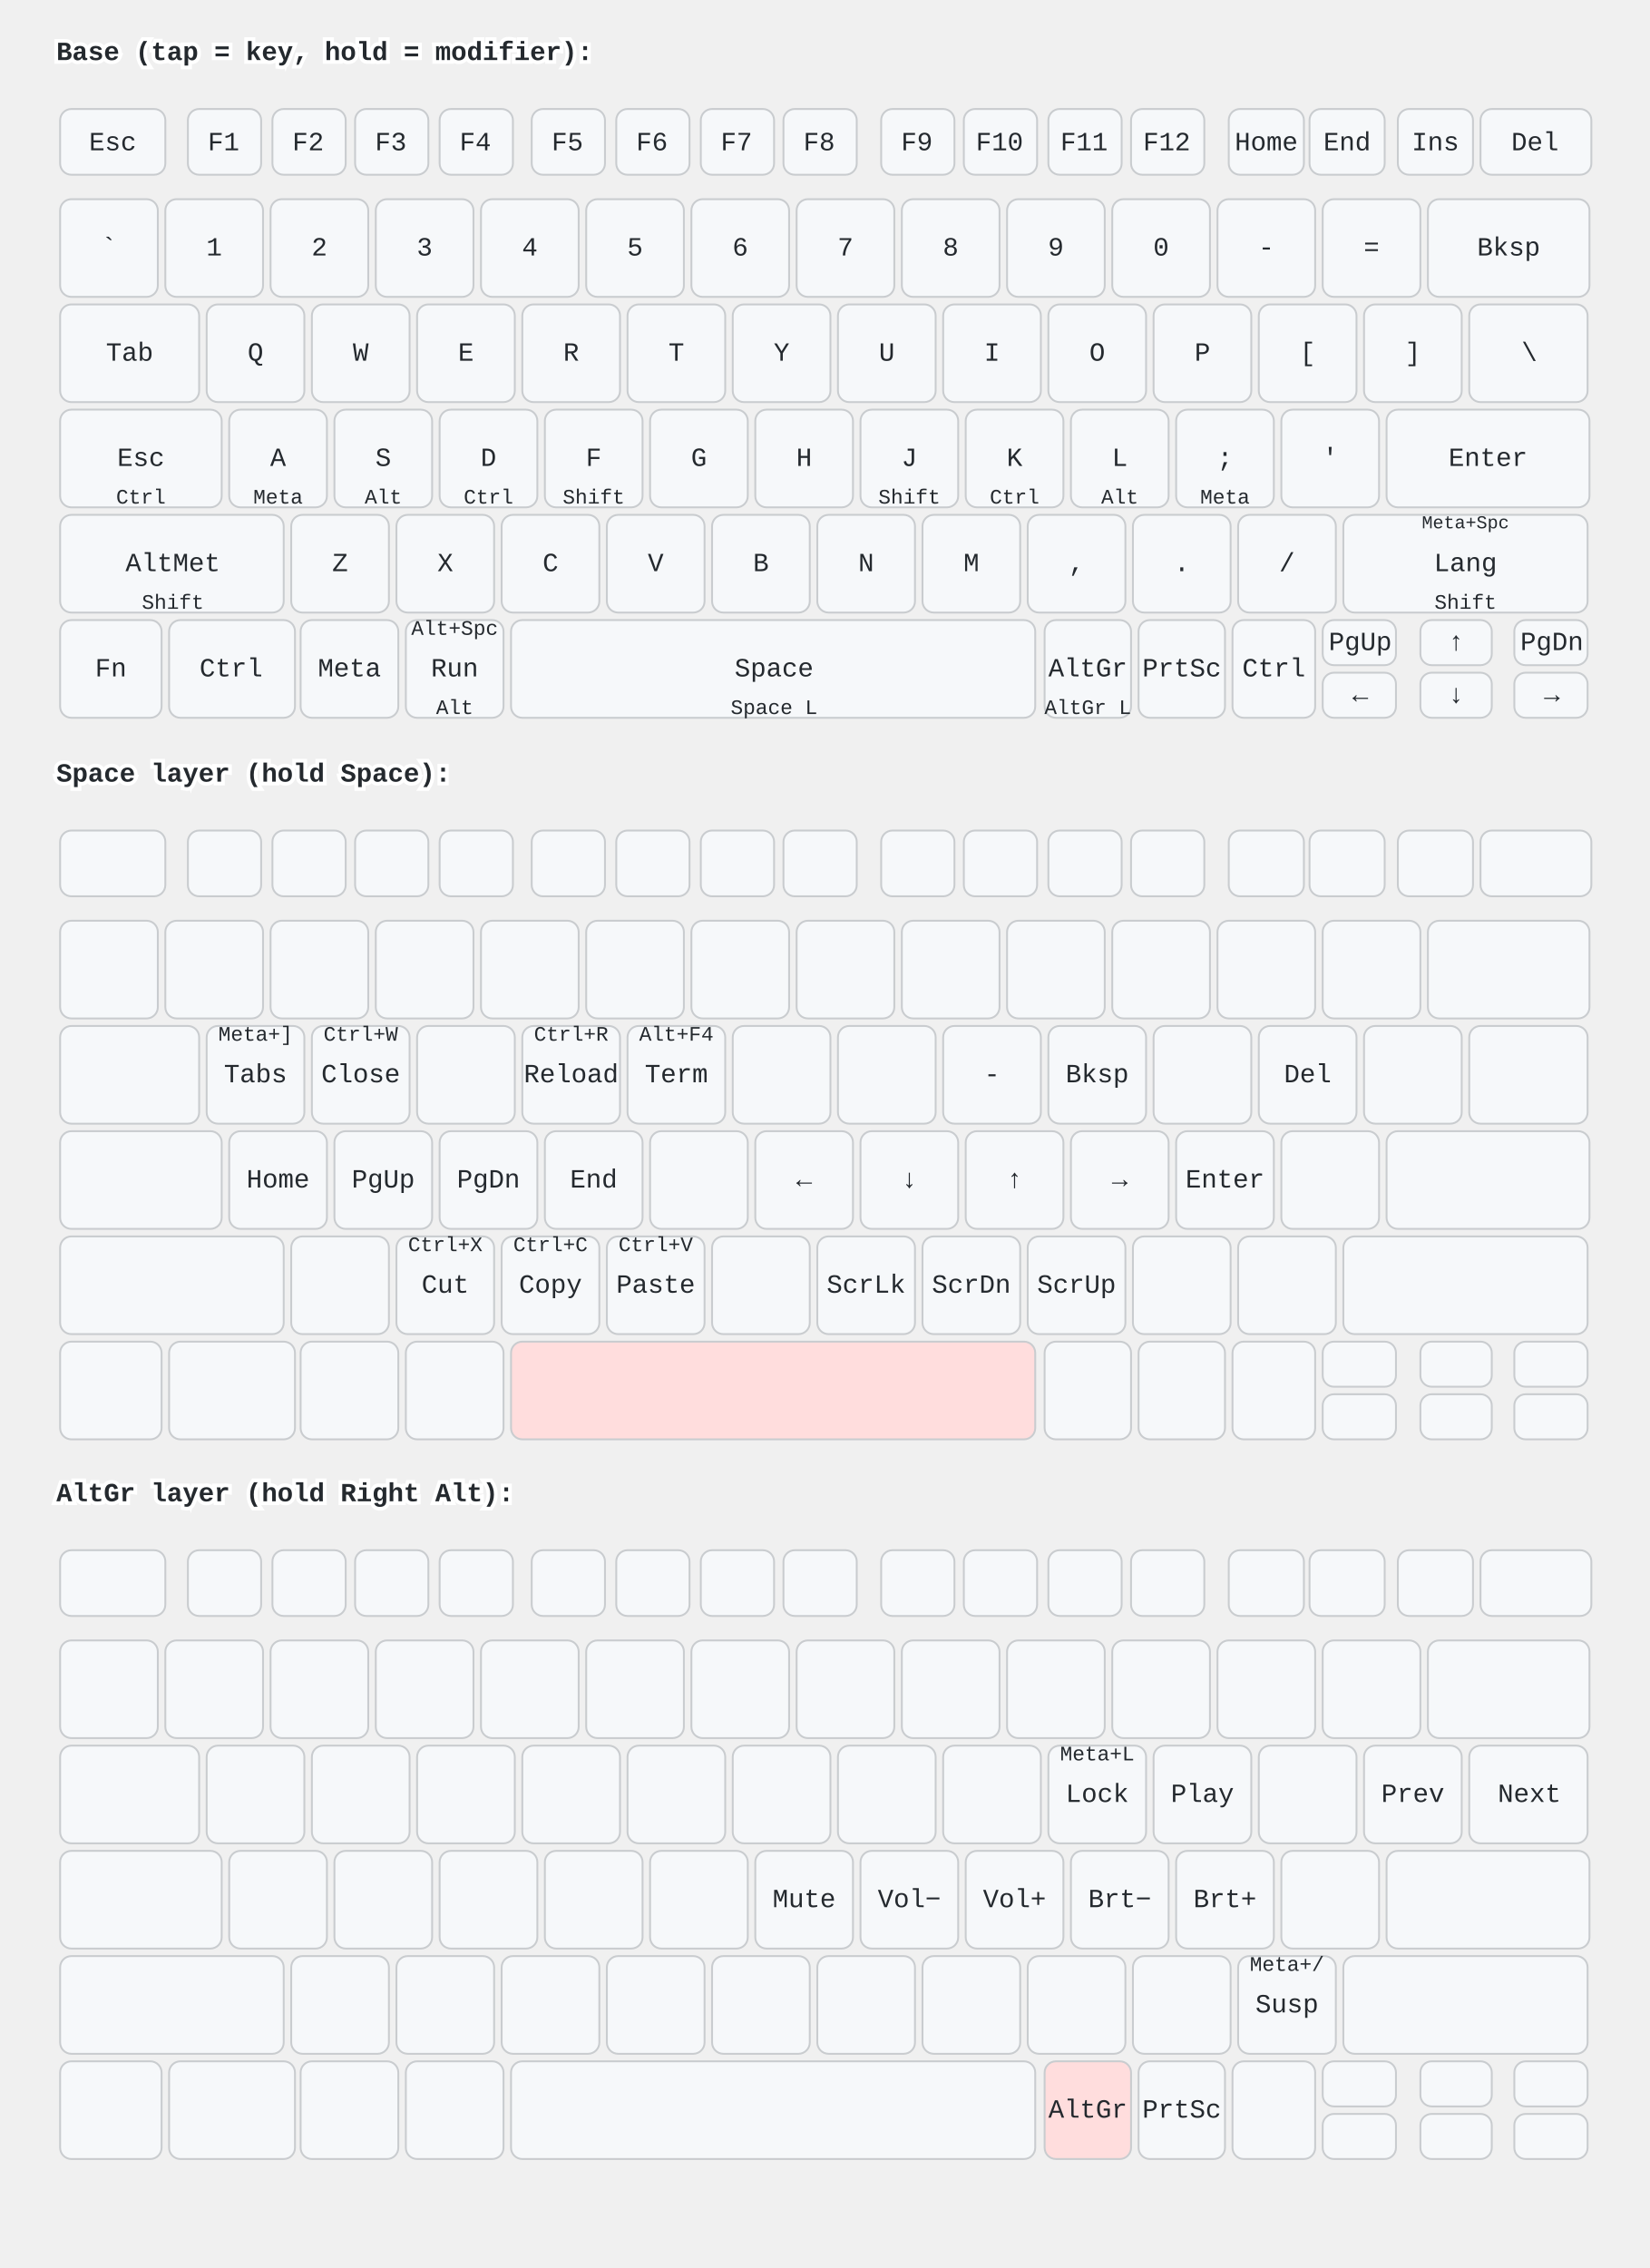
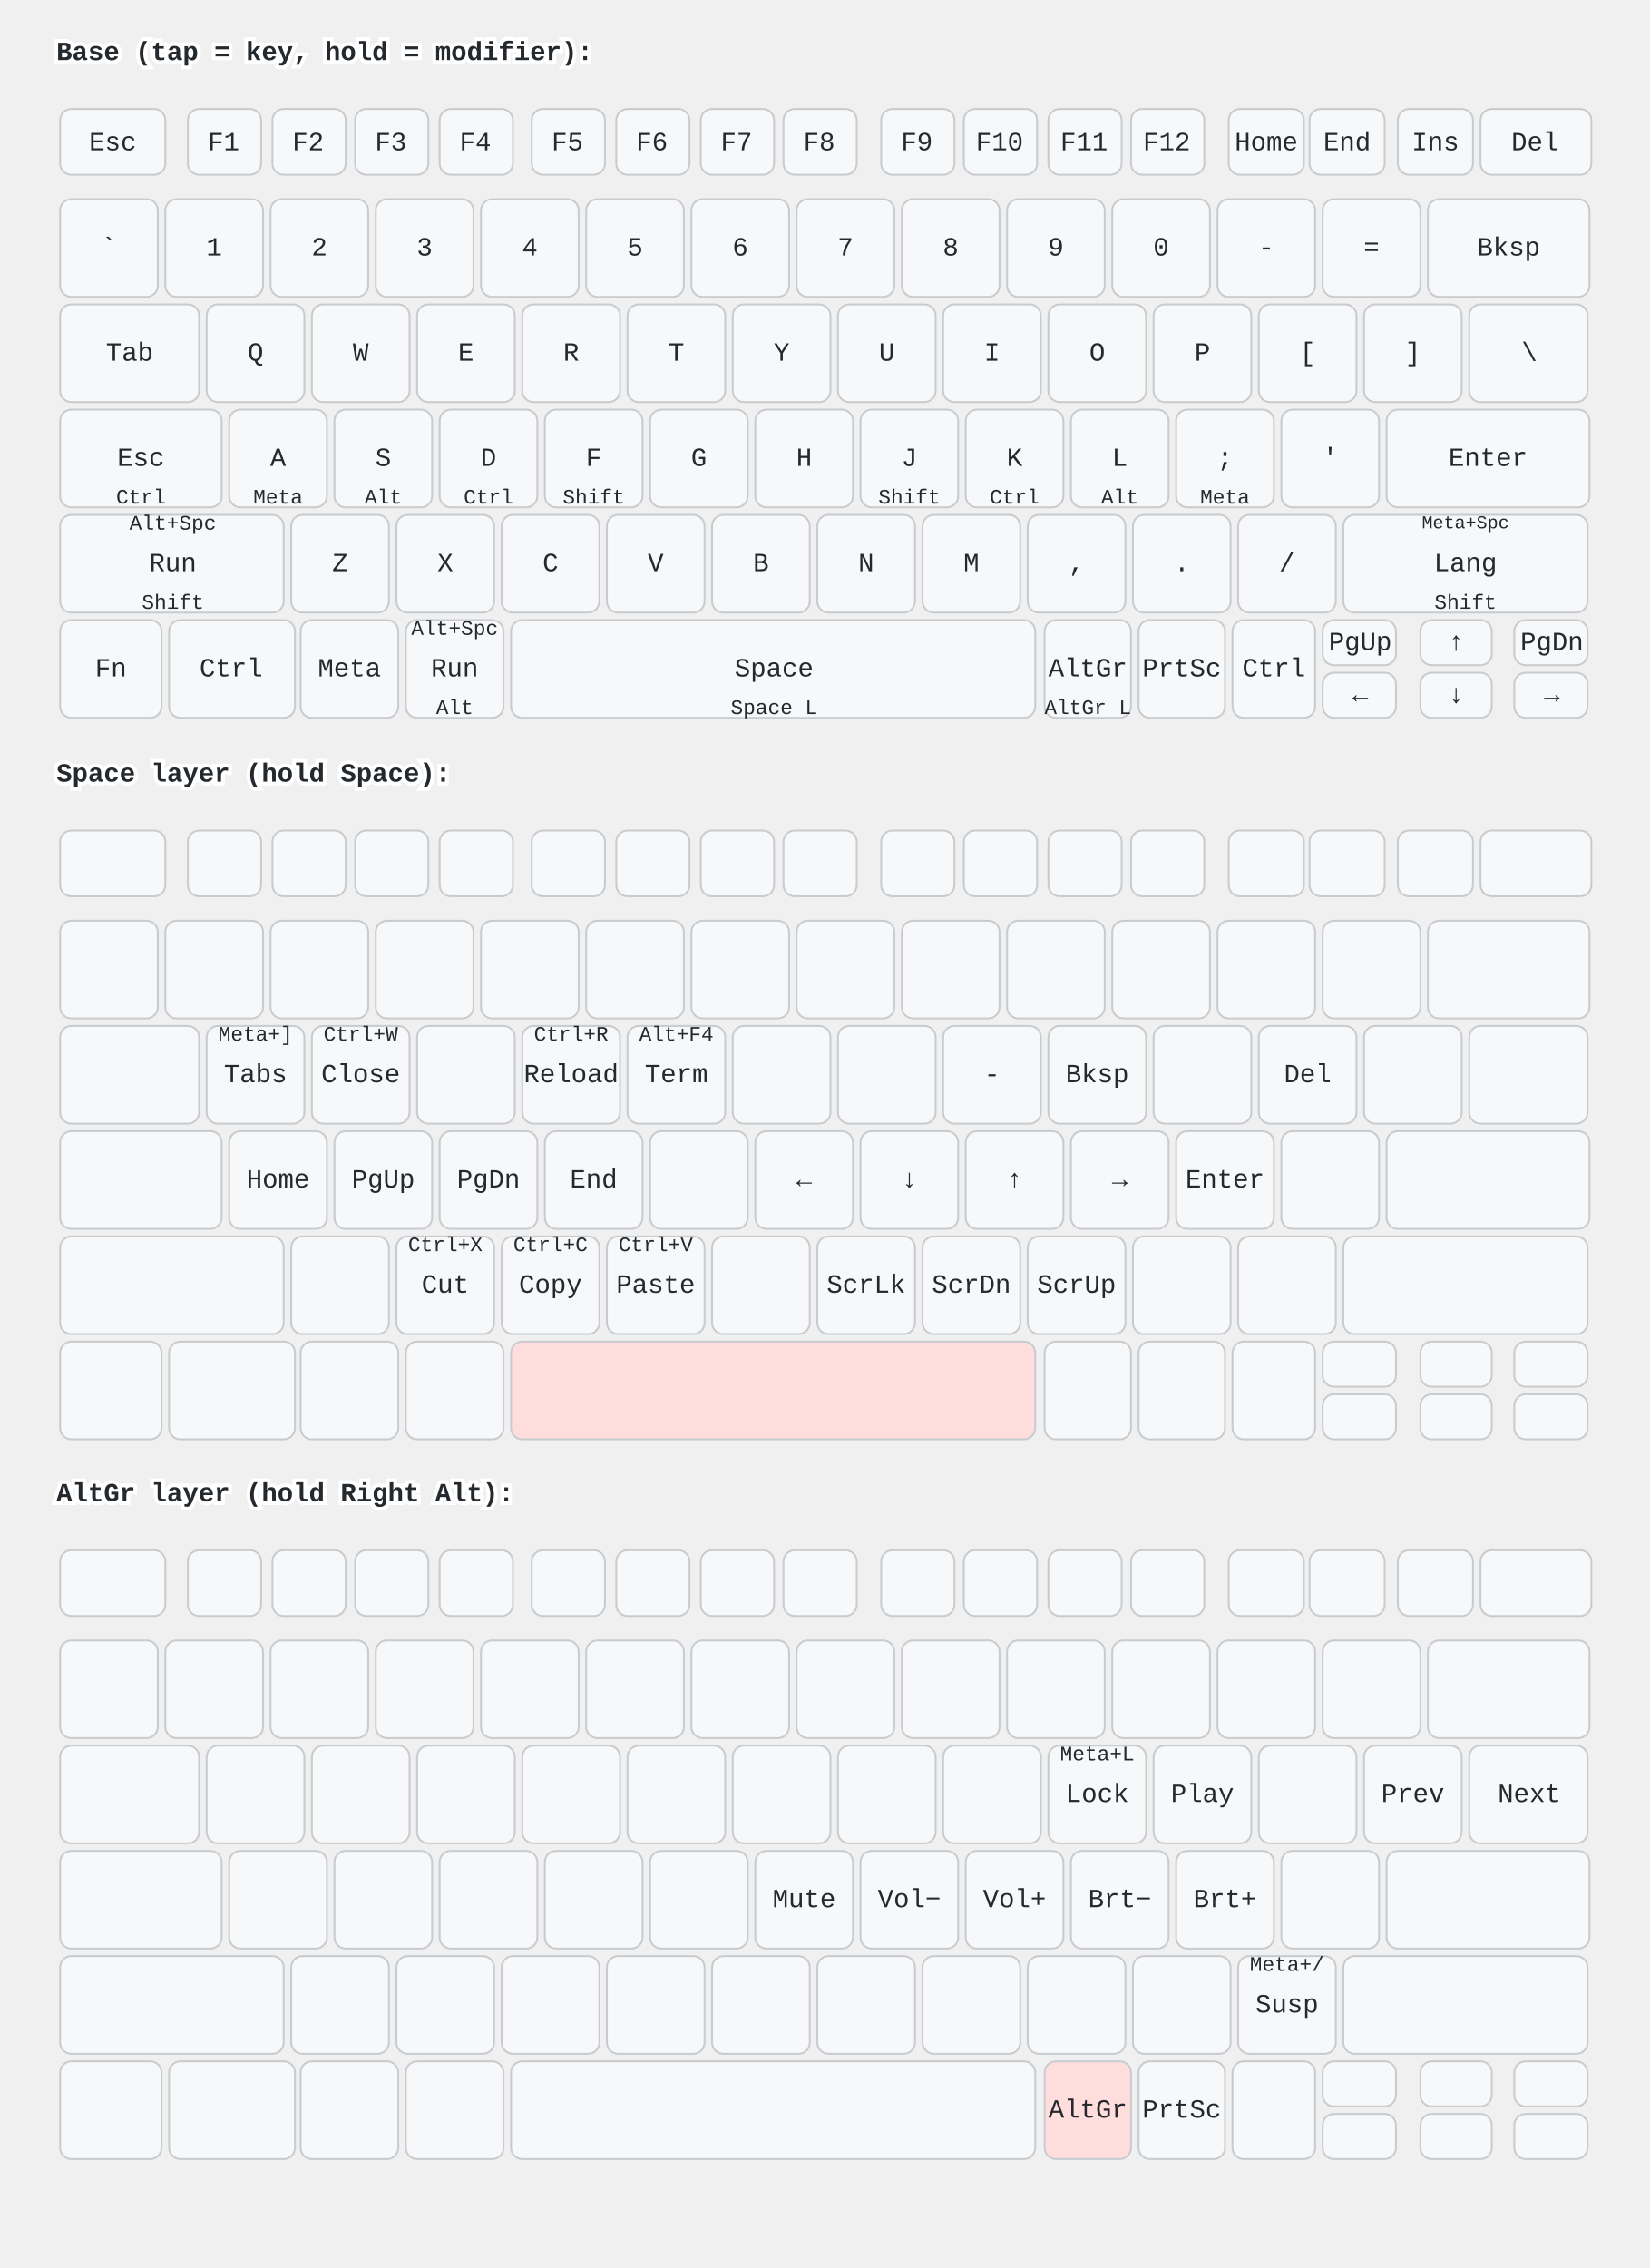
<svg xmlns="http://www.w3.org/2000/svg" width="878" height="1207" viewBox="0 0 878 1207" class="keymap">
  <style>/* inherit to force styles through use tags */
svg path {
    fill: inherit;
}

/* font and background color specifications */
svg.keymap {
    font-family: SFMono-Regular,Consolas,Liberation Mono,Menlo,monospace;
    font-size: 14px;
    font-kerning: normal;
    text-rendering: optimizeLegibility;
    fill: #24292e;
}

/* default key styling */
rect.key {
    fill: #f6f8fa;
}

rect.key, rect.combo {
    stroke: #c9cccf;
    stroke-width: 1;
}

/* default key side styling, only used is draw_key_sides is set */
rect.side {
    filter: brightness(90%);
}

/* color accent for combo boxes */
rect.combo, rect.combo-separate {
    fill: #cdf;
}

/* color accent for held keys */
rect.held, rect.combo.held {
    fill: #fdd;
}

/* color accent for ghost (optional) keys */
rect.ghost, rect.combo.ghost {
    stroke-dasharray: 4, 4;
    stroke-width: 2;
}

text {
    text-anchor: middle;
    dominant-baseline: middle;
}

/* styling for layer labels */
text.label {
    font-weight: bold;
    text-anchor: start;
    stroke: white;
    stroke-width: 4;
    paint-order: stroke;
}

/* styling for optional footer */
text.footer {
    text-anchor: end;
    dominant-baseline: auto;
    stroke: white;
    stroke-width: 4;
    paint-order: stroke;
}

/* styling for combo tap, and key non-tap label text */
text.combo, text.hold, text.shifted, text.left, text.right, text.tl, text.tr, text.bl, text.br {
    font-size: 11px;
}

text.hold, text.bl, text.br {
    text-anchor: middle;
    dominant-baseline: auto;
}

text.shifted, text.tl, text.tr {
    text-anchor: middle;
    dominant-baseline: hanging;
}

text.left, text.tl, text.bl {
    text-anchor: start;
}

text.right, text.tr, text.br {
    text-anchor: end;
}

text.layer-activator {
    text-decoration: underline;
}

/* styling for hold/shifted label text in combo box */
text.combo.hold, text.combo.shifted, text.combo.left, text.combo.right {
    font-size: 8px;
}

/* lighter symbol for transparent keys */
text.trans {
    fill: #7b7e81;
}

/* styling for combo dendrons */
path.combo {
    stroke-width: 1;
    stroke: gray;
    fill: none;
}

/* Start Tabler Icons Cleanup */
/* cannot use height/width with glyphs */
.icon-tabler &gt; path {
    fill: inherit;
    stroke: inherit;
    stroke-width: 2;
}
/* hide tabler's default box */
.icon-tabler &gt; path[stroke="none"][fill="none"] {
    visibility: hidden;
}
/* End Tabler Icons Cleanup */

@media (prefers-color-scheme: dark) {
svg.keymap { fill: #d1d6db; }
rect.key { fill: #3f4750; }
rect.key, rect.combo { stroke: #60666c; }
rect.combo, rect.combo-separate { fill: #1f3d7a; }
rect.held, rect.combo.held { fill: #854747; }
text.label, text.footer { stroke: black; }
text.trans { fill: #7e8184; }
path.combo { stroke: #7f7f7f; }

}</style>
  <g transform="translate(30, 0)" class="layer-Base (tap = key, hold = modifier)">
    <text x="0" y="28" class="label" id="Base-tap--key-hold--modifier">Base (tap = key, hold = modifier):</text>
    <g transform="translate(0, 56)">
      <g transform="translate(30, 20)" class="key keypos-0">
        <rect rx="6" ry="6" x="-28" y="-18" width="56" height="35" class="key" />
        <text x="0" y="0" class="key tap">Esc</text>
      </g>
      <g transform="translate(89, 20)" class="key keypos-1">
        <rect rx="6" ry="6" x="-19" y="-18" width="39" height="35" class="key" />
        <text x="0" y="0" class="key tap">F1</text>
      </g>
      <g transform="translate(134, 20)" class="key keypos-2">
        <rect rx="6" ry="6" x="-19" y="-18" width="39" height="35" class="key" />
        <text x="0" y="0" class="key tap">F2</text>
      </g>
      <g transform="translate(178, 20)" class="key keypos-3">
        <rect rx="6" ry="6" x="-19" y="-18" width="39" height="35" class="key" />
        <text x="0" y="0" class="key tap">F3</text>
      </g>
      <g transform="translate(223, 20)" class="key keypos-4">
        <rect rx="6" ry="6" x="-19" y="-18" width="39" height="35" class="key" />
        <text x="0" y="0" class="key tap">F4</text>
      </g>
      <g transform="translate(272, 20)" class="key keypos-5">
        <rect rx="6" ry="6" x="-19" y="-18" width="39" height="35" class="key" />
        <text x="0" y="0" class="key tap">F5</text>
      </g>
      <g transform="translate(317, 20)" class="key keypos-6">
        <rect rx="6" ry="6" x="-19" y="-18" width="39" height="35" class="key" />
        <text x="0" y="0" class="key tap">F6</text>
      </g>
      <g transform="translate(362, 20)" class="key keypos-7">
        <rect rx="6" ry="6" x="-19" y="-18" width="39" height="35" class="key" />
        <text x="0" y="0" class="key tap">F7</text>
      </g>
      <g transform="translate(406, 20)" class="key keypos-8">
        <rect rx="6" ry="6" x="-19" y="-18" width="39" height="35" class="key" />
        <text x="0" y="0" class="key tap">F8</text>
      </g>
      <g transform="translate(458, 20)" class="key keypos-9">
        <rect rx="6" ry="6" x="-19" y="-18" width="39" height="35" class="key" />
        <text x="0" y="0" class="key tap">F9</text>
      </g>
      <g transform="translate(502, 20)" class="key keypos-10">
        <rect rx="6" ry="6" x="-19" y="-18" width="39" height="35" class="key" />
        <text x="0" y="0" class="key tap">F10</text>
      </g>
      <g transform="translate(547, 20)" class="key keypos-11">
        <rect rx="6" ry="6" x="-19" y="-18" width="39" height="35" class="key" />
        <text x="0" y="0" class="key tap">F11</text>
      </g>
      <g transform="translate(591, 20)" class="key keypos-12">
        <rect rx="6" ry="6" x="-19" y="-18" width="39" height="35" class="key" />
        <text x="0" y="0" class="key tap">F12</text>
      </g>
      <g transform="translate(644, 20)" class="key keypos-13">
        <rect rx="6" ry="6" x="-20" y="-18" width="40" height="35" class="key" />
        <text x="0" y="0" class="key tap">Home</text>
      </g>
      <g transform="translate(687, 20)" class="key keypos-14">
        <rect rx="6" ry="6" x="-20" y="-18" width="40" height="35" class="key" />
        <text x="0" y="0" class="key tap">End</text>
      </g>
      <g transform="translate(734, 20)" class="key keypos-15">
        <rect rx="6" ry="6" x="-20" y="-18" width="40" height="35" class="key" />
        <text x="0" y="0" class="key tap">Ins</text>
      </g>
      <g transform="translate(787, 20)" class="key keypos-16">
        <rect rx="6" ry="6" x="-29" y="-18" width="59" height="35" class="key" />
        <text x="0" y="0" class="key tap">Del</text>
      </g>
      <g transform="translate(28, 76)" class="key keypos-17">
        <rect rx="6" ry="6" x="-26" y="-26" width="52" height="52" class="key" />
        <text x="0" y="0" class="key tap">`</text>
      </g>
      <g transform="translate(84, 76)" class="key keypos-18">
        <rect rx="6" ry="6" x="-26" y="-26" width="52" height="52" class="key" />
        <text x="0" y="0" class="key tap">1</text>
      </g>
      <g transform="translate(140, 76)" class="key keypos-19">
        <rect rx="6" ry="6" x="-26" y="-26" width="52" height="52" class="key" />
        <text x="0" y="0" class="key tap">2</text>
      </g>
      <g transform="translate(196, 76)" class="key keypos-20">
        <rect rx="6" ry="6" x="-26" y="-26" width="52" height="52" class="key" />
        <text x="0" y="0" class="key tap">3</text>
      </g>
      <g transform="translate(252, 76)" class="key keypos-21">
        <rect rx="6" ry="6" x="-26" y="-26" width="52" height="52" class="key" />
        <text x="0" y="0" class="key tap">4</text>
      </g>
      <g transform="translate(308, 76)" class="key keypos-22">
        <rect rx="6" ry="6" x="-26" y="-26" width="52" height="52" class="key" />
        <text x="0" y="0" class="key tap">5</text>
      </g>
      <g transform="translate(364, 76)" class="key keypos-23">
        <rect rx="6" ry="6" x="-26" y="-26" width="52" height="52" class="key" />
        <text x="0" y="0" class="key tap">6</text>
      </g>
      <g transform="translate(420, 76)" class="key keypos-24">
        <rect rx="6" ry="6" x="-26" y="-26" width="52" height="52" class="key" />
        <text x="0" y="0" class="key tap">7</text>
      </g>
      <g transform="translate(476, 76)" class="key keypos-25">
        <rect rx="6" ry="6" x="-26" y="-26" width="52" height="52" class="key" />
        <text x="0" y="0" class="key tap">8</text>
      </g>
      <g transform="translate(532, 76)" class="key keypos-26">
        <rect rx="6" ry="6" x="-26" y="-26" width="52" height="52" class="key" />
        <text x="0" y="0" class="key tap">9</text>
      </g>
      <g transform="translate(588, 76)" class="key keypos-27">
        <rect rx="6" ry="6" x="-26" y="-26" width="52" height="52" class="key" />
        <text x="0" y="0" class="key tap">0</text>
      </g>
      <g transform="translate(644, 76)" class="key keypos-28">
        <rect rx="6" ry="6" x="-26" y="-26" width="52" height="52" class="key" />
        <text x="0" y="0" class="key tap">-</text>
      </g>
      <g transform="translate(700, 76)" class="key keypos-29">
        <rect rx="6" ry="6" x="-26" y="-26" width="52" height="52" class="key" />
        <text x="0" y="0" class="key tap">=</text>
      </g>
      <g transform="translate(773, 76)" class="key keypos-30">
        <rect rx="6" ry="6" x="-43" y="-26" width="86" height="52" class="key" />
        <text x="0" y="0" class="key tap">Bksp</text>
      </g>
      <g transform="translate(39, 132)" class="key keypos-31">
        <rect rx="6" ry="6" x="-37" y="-26" width="74" height="52" class="key" />
        <text x="0" y="0" class="key tap">Tab</text>
      </g>
      <g transform="translate(106, 132)" class="key keypos-32">
        <rect rx="6" ry="6" x="-26" y="-26" width="52" height="52" class="key" />
        <text x="0" y="0" class="key tap">Q</text>
      </g>
      <g transform="translate(162, 132)" class="key keypos-33">
        <rect rx="6" ry="6" x="-26" y="-26" width="52" height="52" class="key" />
        <text x="0" y="0" class="key tap">W</text>
      </g>
      <g transform="translate(218, 132)" class="key keypos-34">
        <rect rx="6" ry="6" x="-26" y="-26" width="52" height="52" class="key" />
        <text x="0" y="0" class="key tap">E</text>
      </g>
      <g transform="translate(274, 132)" class="key keypos-35">
        <rect rx="6" ry="6" x="-26" y="-26" width="52" height="52" class="key" />
        <text x="0" y="0" class="key tap">R</text>
      </g>
      <g transform="translate(330, 132)" class="key keypos-36">
        <rect rx="6" ry="6" x="-26" y="-26" width="52" height="52" class="key" />
        <text x="0" y="0" class="key tap">T</text>
      </g>
      <g transform="translate(386, 132)" class="key keypos-37">
        <rect rx="6" ry="6" x="-26" y="-26" width="52" height="52" class="key" />
        <text x="0" y="0" class="key tap">Y</text>
      </g>
      <g transform="translate(442, 132)" class="key keypos-38">
        <rect rx="6" ry="6" x="-26" y="-26" width="52" height="52" class="key" />
        <text x="0" y="0" class="key tap">U</text>
      </g>
      <g transform="translate(498, 132)" class="key keypos-39">
        <rect rx="6" ry="6" x="-26" y="-26" width="52" height="52" class="key" />
        <text x="0" y="0" class="key tap">I</text>
      </g>
      <g transform="translate(554, 132)" class="key keypos-40">
        <rect rx="6" ry="6" x="-26" y="-26" width="52" height="52" class="key" />
        <text x="0" y="0" class="key tap">O</text>
      </g>
      <g transform="translate(610, 132)" class="key keypos-41">
        <rect rx="6" ry="6" x="-26" y="-26" width="52" height="52" class="key" />
        <text x="0" y="0" class="key tap">P</text>
      </g>
      <g transform="translate(666, 132)" class="key keypos-42">
        <rect rx="6" ry="6" x="-26" y="-26" width="52" height="52" class="key" />
        <text x="0" y="0" class="key tap">[</text>
      </g>
      <g transform="translate(722, 132)" class="key keypos-43">
        <rect rx="6" ry="6" x="-26" y="-26" width="52" height="52" class="key" />
        <text x="0" y="0" class="key tap">]</text>
      </g>
      <g transform="translate(784, 132)" class="key keypos-44">
        <rect rx="6" ry="6" x="-32" y="-26" width="63" height="52" class="key" />
        <text x="0" y="0" class="key tap">\</text>
      </g>
      <g transform="translate(45, 188)" class="key keypos-45">
        <rect rx="6" ry="6" x="-43" y="-26" width="86" height="52" class="key" />
        <text x="0" y="0" class="key tap">Esc</text>
        <text x="0" y="24" class="key hold">Ctrl</text>
      </g>
      <g transform="translate(118, 188)" class="key keypos-46">
        <rect rx="6" ry="6" x="-26" y="-26" width="52" height="52" class="key" />
        <text x="0" y="0" class="key tap">A</text>
        <text x="0" y="24" class="key hold">Meta</text>
      </g>
      <g transform="translate(174, 188)" class="key keypos-47">
        <rect rx="6" ry="6" x="-26" y="-26" width="52" height="52" class="key" />
        <text x="0" y="0" class="key tap">S</text>
        <text x="0" y="24" class="key hold">Alt</text>
      </g>
      <g transform="translate(230, 188)" class="key keypos-48">
        <rect rx="6" ry="6" x="-26" y="-26" width="52" height="52" class="key" />
        <text x="0" y="0" class="key tap">D</text>
        <text x="0" y="24" class="key hold">Ctrl</text>
      </g>
      <g transform="translate(286, 188)" class="key keypos-49">
        <rect rx="6" ry="6" x="-26" y="-26" width="52" height="52" class="key" />
        <text x="0" y="0" class="key tap">F</text>
        <text x="0" y="24" class="key hold">Shift</text>
      </g>
      <g transform="translate(342, 188)" class="key keypos-50">
        <rect rx="6" ry="6" x="-26" y="-26" width="52" height="52" class="key" />
        <text x="0" y="0" class="key tap">G</text>
      </g>
      <g transform="translate(398, 188)" class="key keypos-51">
        <rect rx="6" ry="6" x="-26" y="-26" width="52" height="52" class="key" />
        <text x="0" y="0" class="key tap">H</text>
      </g>
      <g transform="translate(454, 188)" class="key keypos-52">
        <rect rx="6" ry="6" x="-26" y="-26" width="52" height="52" class="key" />
        <text x="0" y="0" class="key tap">J</text>
        <text x="0" y="24" class="key hold">Shift</text>
      </g>
      <g transform="translate(510, 188)" class="key keypos-53">
        <rect rx="6" ry="6" x="-26" y="-26" width="52" height="52" class="key" />
        <text x="0" y="0" class="key tap">K</text>
        <text x="0" y="24" class="key hold">Ctrl</text>
      </g>
      <g transform="translate(566, 188)" class="key keypos-54">
        <rect rx="6" ry="6" x="-26" y="-26" width="52" height="52" class="key" />
        <text x="0" y="0" class="key tap">L</text>
        <text x="0" y="24" class="key hold">Alt</text>
      </g>
      <g transform="translate(622, 188)" class="key keypos-55">
        <rect rx="6" ry="6" x="-26" y="-26" width="52" height="52" class="key" />
        <text x="0" y="0" class="key tap">;</text>
        <text x="0" y="24" class="key hold">Meta</text>
      </g>
      <g transform="translate(678, 188)" class="key keypos-56">
        <rect rx="6" ry="6" x="-26" y="-26" width="52" height="52" class="key" />
        <text x="0" y="0" class="key tap">'</text>
      </g>
      <g transform="translate(762, 188)" class="key keypos-57">
        <rect rx="6" ry="6" x="-54" y="-26" width="108" height="52" class="key" />
        <text x="0" y="0" class="key tap">Enter</text>
      </g>
      <g transform="translate(62, 244)" class="key keypos-58">
        <rect rx="6" ry="6" x="-60" y="-26" width="119" height="52" class="key" />
-         <text x="0" y="0" class="key tap">AltMet</text>
+         <text x="0" y="0" class="key tap">Run</text>
        <text x="0" y="24" class="key hold">Shift</text>
+         <text x="0" y="-24" class="key shifted">Alt+Spc</text>
      </g>
      <g transform="translate(151, 244)" class="key keypos-59">
        <rect rx="6" ry="6" x="-26" y="-26" width="52" height="52" class="key" />
        <text x="0" y="0" class="key tap">Z</text>
      </g>
      <g transform="translate(207, 244)" class="key keypos-60">
        <rect rx="6" ry="6" x="-26" y="-26" width="52" height="52" class="key" />
        <text x="0" y="0" class="key tap">X</text>
      </g>
      <g transform="translate(263, 244)" class="key keypos-61">
        <rect rx="6" ry="6" x="-26" y="-26" width="52" height="52" class="key" />
        <text x="0" y="0" class="key tap">C</text>
      </g>
      <g transform="translate(319, 244)" class="key keypos-62">
        <rect rx="6" ry="6" x="-26" y="-26" width="52" height="52" class="key" />
        <text x="0" y="0" class="key tap">V</text>
      </g>
      <g transform="translate(375, 244)" class="key keypos-63">
        <rect rx="6" ry="6" x="-26" y="-26" width="52" height="52" class="key" />
        <text x="0" y="0" class="key tap">B</text>
      </g>
      <g transform="translate(431, 244)" class="key keypos-64">
        <rect rx="6" ry="6" x="-26" y="-26" width="52" height="52" class="key" />
        <text x="0" y="0" class="key tap">N</text>
      </g>
      <g transform="translate(487, 244)" class="key keypos-65">
        <rect rx="6" ry="6" x="-26" y="-26" width="52" height="52" class="key" />
        <text x="0" y="0" class="key tap">M</text>
      </g>
      <g transform="translate(543, 244)" class="key keypos-66">
        <rect rx="6" ry="6" x="-26" y="-26" width="52" height="52" class="key" />
        <text x="0" y="0" class="key tap">,</text>
      </g>
      <g transform="translate(599, 244)" class="key keypos-67">
        <rect rx="6" ry="6" x="-26" y="-26" width="52" height="52" class="key" />
        <text x="0" y="0" class="key tap">.</text>
      </g>
      <g transform="translate(655, 244)" class="key keypos-68">
        <rect rx="6" ry="6" x="-26" y="-26" width="52" height="52" class="key" />
        <text x="0" y="0" class="key tap">/</text>
      </g>
      <g transform="translate(750, 244)" class="key keypos-69">
        <rect rx="6" ry="6" x="-65" y="-26" width="130" height="52" class="key" />
        <text x="0" y="0" class="key tap">Lang</text>
        <text x="0" y="24" class="key hold">Shift</text>
        <text x="0" y="-24" class="key shifted">
          <tspan style="font-size: 88%">Meta+Spc</tspan>
        </text>
      </g>
      <g transform="translate(29, 300)" class="key keypos-70">
        <rect rx="6" ry="6" x="-27" y="-26" width="54" height="52" class="key" />
        <text x="0" y="0" class="key tap">Fn</text>
      </g>
      <g transform="translate(93, 300)" class="key keypos-71">
        <rect rx="6" ry="6" x="-33" y="-26" width="67" height="52" class="key" />
        <text x="0" y="0" class="key tap">Ctrl</text>
      </g>
      <g transform="translate(156, 300)" class="key keypos-72">
        <rect rx="6" ry="6" x="-26" y="-26" width="52" height="52" class="key" />
        <text x="0" y="0" class="key tap">Meta</text>
      </g>
      <g transform="translate(212, 300)" class="key keypos-73">
        <rect rx="6" ry="6" x="-26" y="-26" width="52" height="52" class="key" />
        <text x="0" y="0" class="key tap">Run</text>
        <text x="0" y="24" class="key hold">Alt</text>
        <text x="0" y="-24" class="key shifted">Alt+Spc</text>
      </g>
      <g transform="translate(382, 300)" class="key keypos-74">
        <rect rx="6" ry="6" x="-140" y="-26" width="279" height="52" class="key" />
        <text x="0" y="0" class="key tap">Space</text>
        <text x="0" y="24" class="key hold">Space L</text>
      </g>
      <g transform="translate(549, 300)" class="key keypos-75">
        <rect rx="6" ry="6" x="-23" y="-26" width="46" height="52" class="key" />
        <text x="0" y="0" class="key tap">AltGr</text>
        <text x="0" y="24" class="key hold">AltGr L</text>
      </g>
      <g transform="translate(599, 300)" class="key keypos-76">
        <rect rx="6" ry="6" x="-23" y="-26" width="46" height="52" class="key" />
        <text x="0" y="0" class="key tap">PrtSc</text>
      </g>
      <g transform="translate(648, 300)" class="key keypos-77">
        <rect rx="6" ry="6" x="-22" y="-26" width="44" height="52" class="key" />
        <text x="0" y="0" class="key tap">Ctrl</text>
      </g>
      <g transform="translate(694, 286)" class="key keypos-78">
        <rect rx="6" ry="6" x="-20" y="-12" width="39" height="24" class="key" />
        <text x="0" y="0" class="key tap">PgUp</text>
      </g>
      <g transform="translate(745, 286)" class="key keypos-79">
        <rect rx="6" ry="6" x="-19" y="-12" width="38" height="24" class="key" />
        <text x="0" y="0" class="key tap">↑</text>
      </g>
      <g transform="translate(796, 286)" class="key keypos-80">
        <rect rx="6" ry="6" x="-20" y="-12" width="39" height="24" class="key" />
        <text x="0" y="0" class="key tap">PgDn</text>
      </g>
      <g transform="translate(694, 314)" class="key keypos-81">
        <rect rx="6" ry="6" x="-20" y="-12" width="39" height="24" class="key" />
        <text x="0" y="0" class="key tap">←</text>
      </g>
      <g transform="translate(745, 314)" class="key keypos-82">
        <rect rx="6" ry="6" x="-19" y="-12" width="38" height="24" class="key" />
        <text x="0" y="0" class="key tap">↓</text>
      </g>
      <g transform="translate(796, 314)" class="key keypos-83">
        <rect rx="6" ry="6" x="-20" y="-12" width="39" height="24" class="key" />
        <text x="0" y="0" class="key tap">→</text>
      </g>
    </g>
  </g>
  <g transform="translate(30, 384)" class="layer-Space layer (hold Space)">
    <text x="0" y="28" class="label" id="Space-layer-hold-Space">Space layer (hold Space):</text>
    <g transform="translate(0, 56)">
      <g transform="translate(30, 20)" class="key keypos-0">
        <rect rx="6" ry="6" x="-28" y="-18" width="56" height="35" class="key" />
      </g>
      <g transform="translate(89, 20)" class="key keypos-1">
        <rect rx="6" ry="6" x="-19" y="-18" width="39" height="35" class="key" />
      </g>
      <g transform="translate(134, 20)" class="key keypos-2">
        <rect rx="6" ry="6" x="-19" y="-18" width="39" height="35" class="key" />
      </g>
      <g transform="translate(178, 20)" class="key keypos-3">
        <rect rx="6" ry="6" x="-19" y="-18" width="39" height="35" class="key" />
      </g>
      <g transform="translate(223, 20)" class="key keypos-4">
        <rect rx="6" ry="6" x="-19" y="-18" width="39" height="35" class="key" />
      </g>
      <g transform="translate(272, 20)" class="key keypos-5">
        <rect rx="6" ry="6" x="-19" y="-18" width="39" height="35" class="key" />
      </g>
      <g transform="translate(317, 20)" class="key keypos-6">
        <rect rx="6" ry="6" x="-19" y="-18" width="39" height="35" class="key" />
      </g>
      <g transform="translate(362, 20)" class="key keypos-7">
        <rect rx="6" ry="6" x="-19" y="-18" width="39" height="35" class="key" />
      </g>
      <g transform="translate(406, 20)" class="key keypos-8">
        <rect rx="6" ry="6" x="-19" y="-18" width="39" height="35" class="key" />
      </g>
      <g transform="translate(458, 20)" class="key keypos-9">
        <rect rx="6" ry="6" x="-19" y="-18" width="39" height="35" class="key" />
      </g>
      <g transform="translate(502, 20)" class="key keypos-10">
        <rect rx="6" ry="6" x="-19" y="-18" width="39" height="35" class="key" />
      </g>
      <g transform="translate(547, 20)" class="key keypos-11">
        <rect rx="6" ry="6" x="-19" y="-18" width="39" height="35" class="key" />
      </g>
      <g transform="translate(591, 20)" class="key keypos-12">
        <rect rx="6" ry="6" x="-19" y="-18" width="39" height="35" class="key" />
      </g>
      <g transform="translate(644, 20)" class="key keypos-13">
        <rect rx="6" ry="6" x="-20" y="-18" width="40" height="35" class="key" />
      </g>
      <g transform="translate(687, 20)" class="key keypos-14">
        <rect rx="6" ry="6" x="-20" y="-18" width="40" height="35" class="key" />
      </g>
      <g transform="translate(734, 20)" class="key keypos-15">
        <rect rx="6" ry="6" x="-20" y="-18" width="40" height="35" class="key" />
      </g>
      <g transform="translate(787, 20)" class="key keypos-16">
        <rect rx="6" ry="6" x="-29" y="-18" width="59" height="35" class="key" />
      </g>
      <g transform="translate(28, 76)" class="key keypos-17">
        <rect rx="6" ry="6" x="-26" y="-26" width="52" height="52" class="key" />
      </g>
      <g transform="translate(84, 76)" class="key keypos-18">
        <rect rx="6" ry="6" x="-26" y="-26" width="52" height="52" class="key" />
      </g>
      <g transform="translate(140, 76)" class="key keypos-19">
        <rect rx="6" ry="6" x="-26" y="-26" width="52" height="52" class="key" />
      </g>
      <g transform="translate(196, 76)" class="key keypos-20">
        <rect rx="6" ry="6" x="-26" y="-26" width="52" height="52" class="key" />
      </g>
      <g transform="translate(252, 76)" class="key keypos-21">
        <rect rx="6" ry="6" x="-26" y="-26" width="52" height="52" class="key" />
      </g>
      <g transform="translate(308, 76)" class="key keypos-22">
        <rect rx="6" ry="6" x="-26" y="-26" width="52" height="52" class="key" />
      </g>
      <g transform="translate(364, 76)" class="key keypos-23">
        <rect rx="6" ry="6" x="-26" y="-26" width="52" height="52" class="key" />
      </g>
      <g transform="translate(420, 76)" class="key keypos-24">
        <rect rx="6" ry="6" x="-26" y="-26" width="52" height="52" class="key" />
      </g>
      <g transform="translate(476, 76)" class="key keypos-25">
        <rect rx="6" ry="6" x="-26" y="-26" width="52" height="52" class="key" />
      </g>
      <g transform="translate(532, 76)" class="key keypos-26">
        <rect rx="6" ry="6" x="-26" y="-26" width="52" height="52" class="key" />
      </g>
      <g transform="translate(588, 76)" class="key keypos-27">
        <rect rx="6" ry="6" x="-26" y="-26" width="52" height="52" class="key" />
      </g>
      <g transform="translate(644, 76)" class="key keypos-28">
        <rect rx="6" ry="6" x="-26" y="-26" width="52" height="52" class="key" />
      </g>
      <g transform="translate(700, 76)" class="key keypos-29">
        <rect rx="6" ry="6" x="-26" y="-26" width="52" height="52" class="key" />
      </g>
      <g transform="translate(773, 76)" class="key keypos-30">
        <rect rx="6" ry="6" x="-43" y="-26" width="86" height="52" class="key" />
      </g>
      <g transform="translate(39, 132)" class="key keypos-31">
        <rect rx="6" ry="6" x="-37" y="-26" width="74" height="52" class="key" />
      </g>
      <g transform="translate(106, 132)" class="key keypos-32">
        <rect rx="6" ry="6" x="-26" y="-26" width="52" height="52" class="key" />
        <text x="0" y="0" class="key tap">Tabs</text>
        <text x="0" y="-24" class="key shifted">Meta+]</text>
      </g>
      <g transform="translate(162, 132)" class="key keypos-33">
        <rect rx="6" ry="6" x="-26" y="-26" width="52" height="52" class="key" />
        <text x="0" y="0" class="key tap">Close</text>
        <text x="0" y="-24" class="key shifted">Ctrl+W</text>
      </g>
      <g transform="translate(218, 132)" class="key keypos-34">
        <rect rx="6" ry="6" x="-26" y="-26" width="52" height="52" class="key" />
      </g>
      <g transform="translate(274, 132)" class="key keypos-35">
        <rect rx="6" ry="6" x="-26" y="-26" width="52" height="52" class="key" />
        <text x="0" y="0" class="key tap">Reload</text>
        <text x="0" y="-24" class="key shifted">Ctrl+R</text>
      </g>
      <g transform="translate(330, 132)" class="key keypos-36">
        <rect rx="6" ry="6" x="-26" y="-26" width="52" height="52" class="key" />
        <text x="0" y="0" class="key tap">Term</text>
        <text x="0" y="-24" class="key shifted">Alt+F4</text>
      </g>
      <g transform="translate(386, 132)" class="key keypos-37">
        <rect rx="6" ry="6" x="-26" y="-26" width="52" height="52" class="key" />
      </g>
      <g transform="translate(442, 132)" class="key keypos-38">
        <rect rx="6" ry="6" x="-26" y="-26" width="52" height="52" class="key" />
      </g>
      <g transform="translate(498, 132)" class="key keypos-39">
        <rect rx="6" ry="6" x="-26" y="-26" width="52" height="52" class="key" />
        <text x="0" y="0" class="key tap">-</text>
      </g>
      <g transform="translate(554, 132)" class="key keypos-40">
        <rect rx="6" ry="6" x="-26" y="-26" width="52" height="52" class="key" />
        <text x="0" y="0" class="key tap">Bksp</text>
      </g>
      <g transform="translate(610, 132)" class="key keypos-41">
        <rect rx="6" ry="6" x="-26" y="-26" width="52" height="52" class="key" />
      </g>
      <g transform="translate(666, 132)" class="key keypos-42">
        <rect rx="6" ry="6" x="-26" y="-26" width="52" height="52" class="key" />
        <text x="0" y="0" class="key tap">Del</text>
      </g>
      <g transform="translate(722, 132)" class="key keypos-43">
        <rect rx="6" ry="6" x="-26" y="-26" width="52" height="52" class="key" />
      </g>
      <g transform="translate(784, 132)" class="key keypos-44">
        <rect rx="6" ry="6" x="-32" y="-26" width="63" height="52" class="key" />
      </g>
      <g transform="translate(45, 188)" class="key keypos-45">
        <rect rx="6" ry="6" x="-43" y="-26" width="86" height="52" class="key" />
      </g>
      <g transform="translate(118, 188)" class="key keypos-46">
        <rect rx="6" ry="6" x="-26" y="-26" width="52" height="52" class="key" />
        <text x="0" y="0" class="key tap">Home</text>
      </g>
      <g transform="translate(174, 188)" class="key keypos-47">
        <rect rx="6" ry="6" x="-26" y="-26" width="52" height="52" class="key" />
        <text x="0" y="0" class="key tap">PgUp</text>
      </g>
      <g transform="translate(230, 188)" class="key keypos-48">
        <rect rx="6" ry="6" x="-26" y="-26" width="52" height="52" class="key" />
        <text x="0" y="0" class="key tap">PgDn</text>
      </g>
      <g transform="translate(286, 188)" class="key keypos-49">
        <rect rx="6" ry="6" x="-26" y="-26" width="52" height="52" class="key" />
        <text x="0" y="0" class="key tap">End</text>
      </g>
      <g transform="translate(342, 188)" class="key keypos-50">
        <rect rx="6" ry="6" x="-26" y="-26" width="52" height="52" class="key" />
      </g>
      <g transform="translate(398, 188)" class="key keypos-51">
        <rect rx="6" ry="6" x="-26" y="-26" width="52" height="52" class="key" />
        <text x="0" y="0" class="key tap">←</text>
      </g>
      <g transform="translate(454, 188)" class="key keypos-52">
        <rect rx="6" ry="6" x="-26" y="-26" width="52" height="52" class="key" />
        <text x="0" y="0" class="key tap">↓</text>
      </g>
      <g transform="translate(510, 188)" class="key keypos-53">
        <rect rx="6" ry="6" x="-26" y="-26" width="52" height="52" class="key" />
        <text x="0" y="0" class="key tap">↑</text>
      </g>
      <g transform="translate(566, 188)" class="key keypos-54">
        <rect rx="6" ry="6" x="-26" y="-26" width="52" height="52" class="key" />
        <text x="0" y="0" class="key tap">→</text>
      </g>
      <g transform="translate(622, 188)" class="key keypos-55">
        <rect rx="6" ry="6" x="-26" y="-26" width="52" height="52" class="key" />
        <text x="0" y="0" class="key tap">Enter</text>
      </g>
      <g transform="translate(678, 188)" class="key keypos-56">
        <rect rx="6" ry="6" x="-26" y="-26" width="52" height="52" class="key" />
      </g>
      <g transform="translate(762, 188)" class="key keypos-57">
        <rect rx="6" ry="6" x="-54" y="-26" width="108" height="52" class="key" />
      </g>
      <g transform="translate(62, 244)" class="key keypos-58">
        <rect rx="6" ry="6" x="-60" y="-26" width="119" height="52" class="key" />
      </g>
      <g transform="translate(151, 244)" class="key keypos-59">
        <rect rx="6" ry="6" x="-26" y="-26" width="52" height="52" class="key" />
      </g>
      <g transform="translate(207, 244)" class="key keypos-60">
        <rect rx="6" ry="6" x="-26" y="-26" width="52" height="52" class="key" />
        <text x="0" y="0" class="key tap">Cut</text>
        <text x="0" y="-24" class="key shifted">Ctrl+X</text>
      </g>
      <g transform="translate(263, 244)" class="key keypos-61">
        <rect rx="6" ry="6" x="-26" y="-26" width="52" height="52" class="key" />
        <text x="0" y="0" class="key tap">Copy</text>
        <text x="0" y="-24" class="key shifted">Ctrl+C</text>
      </g>
      <g transform="translate(319, 244)" class="key keypos-62">
        <rect rx="6" ry="6" x="-26" y="-26" width="52" height="52" class="key" />
        <text x="0" y="0" class="key tap">Paste</text>
        <text x="0" y="-24" class="key shifted">Ctrl+V</text>
      </g>
      <g transform="translate(375, 244)" class="key keypos-63">
        <rect rx="6" ry="6" x="-26" y="-26" width="52" height="52" class="key" />
      </g>
      <g transform="translate(431, 244)" class="key keypos-64">
        <rect rx="6" ry="6" x="-26" y="-26" width="52" height="52" class="key" />
        <text x="0" y="0" class="key tap">ScrLk</text>
      </g>
      <g transform="translate(487, 244)" class="key keypos-65">
        <rect rx="6" ry="6" x="-26" y="-26" width="52" height="52" class="key" />
        <text x="0" y="0" class="key tap">ScrDn</text>
      </g>
      <g transform="translate(543, 244)" class="key keypos-66">
        <rect rx="6" ry="6" x="-26" y="-26" width="52" height="52" class="key" />
        <text x="0" y="0" class="key tap">ScrUp</text>
      </g>
      <g transform="translate(599, 244)" class="key keypos-67">
        <rect rx="6" ry="6" x="-26" y="-26" width="52" height="52" class="key" />
      </g>
      <g transform="translate(655, 244)" class="key keypos-68">
        <rect rx="6" ry="6" x="-26" y="-26" width="52" height="52" class="key" />
      </g>
      <g transform="translate(750, 244)" class="key keypos-69">
        <rect rx="6" ry="6" x="-65" y="-26" width="130" height="52" class="key" />
      </g>
      <g transform="translate(29, 300)" class="key keypos-70">
        <rect rx="6" ry="6" x="-27" y="-26" width="54" height="52" class="key" />
      </g>
      <g transform="translate(93, 300)" class="key keypos-71">
        <rect rx="6" ry="6" x="-33" y="-26" width="67" height="52" class="key" />
      </g>
      <g transform="translate(156, 300)" class="key keypos-72">
        <rect rx="6" ry="6" x="-26" y="-26" width="52" height="52" class="key" />
      </g>
      <g transform="translate(212, 300)" class="key keypos-73">
        <rect rx="6" ry="6" x="-26" y="-26" width="52" height="52" class="key" />
      </g>
      <g transform="translate(382, 300)" class="key held keypos-74">
        <rect rx="6" ry="6" x="-140" y="-26" width="279" height="52" class="key held" />
      </g>
      <g transform="translate(549, 300)" class="key keypos-75">
        <rect rx="6" ry="6" x="-23" y="-26" width="46" height="52" class="key" />
      </g>
      <g transform="translate(599, 300)" class="key keypos-76">
        <rect rx="6" ry="6" x="-23" y="-26" width="46" height="52" class="key" />
      </g>
      <g transform="translate(648, 300)" class="key keypos-77">
        <rect rx="6" ry="6" x="-22" y="-26" width="44" height="52" class="key" />
      </g>
      <g transform="translate(694, 286)" class="key keypos-78">
        <rect rx="6" ry="6" x="-20" y="-12" width="39" height="24" class="key" />
      </g>
      <g transform="translate(745, 286)" class="key keypos-79">
        <rect rx="6" ry="6" x="-19" y="-12" width="38" height="24" class="key" />
      </g>
      <g transform="translate(796, 286)" class="key keypos-80">
        <rect rx="6" ry="6" x="-20" y="-12" width="39" height="24" class="key" />
      </g>
      <g transform="translate(694, 314)" class="key keypos-81">
        <rect rx="6" ry="6" x="-20" y="-12" width="39" height="24" class="key" />
      </g>
      <g transform="translate(745, 314)" class="key keypos-82">
        <rect rx="6" ry="6" x="-19" y="-12" width="38" height="24" class="key" />
      </g>
      <g transform="translate(796, 314)" class="key keypos-83">
        <rect rx="6" ry="6" x="-20" y="-12" width="39" height="24" class="key" />
      </g>
    </g>
  </g>
  <g transform="translate(30, 767)" class="layer-AltGr layer (hold Right Alt)">
    <text x="0" y="28" class="label" id="AltGr-layer-hold-Right-Alt">AltGr layer (hold Right Alt):</text>
    <g transform="translate(0, 56)">
      <g transform="translate(30, 20)" class="key keypos-0">
        <rect rx="6" ry="6" x="-28" y="-18" width="56" height="35" class="key" />
      </g>
      <g transform="translate(89, 20)" class="key keypos-1">
        <rect rx="6" ry="6" x="-19" y="-18" width="39" height="35" class="key" />
      </g>
      <g transform="translate(134, 20)" class="key keypos-2">
        <rect rx="6" ry="6" x="-19" y="-18" width="39" height="35" class="key" />
      </g>
      <g transform="translate(178, 20)" class="key keypos-3">
        <rect rx="6" ry="6" x="-19" y="-18" width="39" height="35" class="key" />
      </g>
      <g transform="translate(223, 20)" class="key keypos-4">
        <rect rx="6" ry="6" x="-19" y="-18" width="39" height="35" class="key" />
      </g>
      <g transform="translate(272, 20)" class="key keypos-5">
        <rect rx="6" ry="6" x="-19" y="-18" width="39" height="35" class="key" />
      </g>
      <g transform="translate(317, 20)" class="key keypos-6">
        <rect rx="6" ry="6" x="-19" y="-18" width="39" height="35" class="key" />
      </g>
      <g transform="translate(362, 20)" class="key keypos-7">
        <rect rx="6" ry="6" x="-19" y="-18" width="39" height="35" class="key" />
      </g>
      <g transform="translate(406, 20)" class="key keypos-8">
        <rect rx="6" ry="6" x="-19" y="-18" width="39" height="35" class="key" />
      </g>
      <g transform="translate(458, 20)" class="key keypos-9">
        <rect rx="6" ry="6" x="-19" y="-18" width="39" height="35" class="key" />
      </g>
      <g transform="translate(502, 20)" class="key keypos-10">
        <rect rx="6" ry="6" x="-19" y="-18" width="39" height="35" class="key" />
      </g>
      <g transform="translate(547, 20)" class="key keypos-11">
        <rect rx="6" ry="6" x="-19" y="-18" width="39" height="35" class="key" />
      </g>
      <g transform="translate(591, 20)" class="key keypos-12">
        <rect rx="6" ry="6" x="-19" y="-18" width="39" height="35" class="key" />
      </g>
      <g transform="translate(644, 20)" class="key keypos-13">
        <rect rx="6" ry="6" x="-20" y="-18" width="40" height="35" class="key" />
      </g>
      <g transform="translate(687, 20)" class="key keypos-14">
        <rect rx="6" ry="6" x="-20" y="-18" width="40" height="35" class="key" />
      </g>
      <g transform="translate(734, 20)" class="key keypos-15">
        <rect rx="6" ry="6" x="-20" y="-18" width="40" height="35" class="key" />
      </g>
      <g transform="translate(787, 20)" class="key keypos-16">
        <rect rx="6" ry="6" x="-29" y="-18" width="59" height="35" class="key" />
      </g>
      <g transform="translate(28, 76)" class="key keypos-17">
        <rect rx="6" ry="6" x="-26" y="-26" width="52" height="52" class="key" />
      </g>
      <g transform="translate(84, 76)" class="key keypos-18">
        <rect rx="6" ry="6" x="-26" y="-26" width="52" height="52" class="key" />
      </g>
      <g transform="translate(140, 76)" class="key keypos-19">
        <rect rx="6" ry="6" x="-26" y="-26" width="52" height="52" class="key" />
      </g>
      <g transform="translate(196, 76)" class="key keypos-20">
        <rect rx="6" ry="6" x="-26" y="-26" width="52" height="52" class="key" />
      </g>
      <g transform="translate(252, 76)" class="key keypos-21">
        <rect rx="6" ry="6" x="-26" y="-26" width="52" height="52" class="key" />
      </g>
      <g transform="translate(308, 76)" class="key keypos-22">
        <rect rx="6" ry="6" x="-26" y="-26" width="52" height="52" class="key" />
      </g>
      <g transform="translate(364, 76)" class="key keypos-23">
        <rect rx="6" ry="6" x="-26" y="-26" width="52" height="52" class="key" />
      </g>
      <g transform="translate(420, 76)" class="key keypos-24">
        <rect rx="6" ry="6" x="-26" y="-26" width="52" height="52" class="key" />
      </g>
      <g transform="translate(476, 76)" class="key keypos-25">
        <rect rx="6" ry="6" x="-26" y="-26" width="52" height="52" class="key" />
      </g>
      <g transform="translate(532, 76)" class="key keypos-26">
        <rect rx="6" ry="6" x="-26" y="-26" width="52" height="52" class="key" />
      </g>
      <g transform="translate(588, 76)" class="key keypos-27">
        <rect rx="6" ry="6" x="-26" y="-26" width="52" height="52" class="key" />
      </g>
      <g transform="translate(644, 76)" class="key keypos-28">
        <rect rx="6" ry="6" x="-26" y="-26" width="52" height="52" class="key" />
      </g>
      <g transform="translate(700, 76)" class="key keypos-29">
        <rect rx="6" ry="6" x="-26" y="-26" width="52" height="52" class="key" />
      </g>
      <g transform="translate(773, 76)" class="key keypos-30">
        <rect rx="6" ry="6" x="-43" y="-26" width="86" height="52" class="key" />
      </g>
      <g transform="translate(39, 132)" class="key keypos-31">
        <rect rx="6" ry="6" x="-37" y="-26" width="74" height="52" class="key" />
      </g>
      <g transform="translate(106, 132)" class="key keypos-32">
        <rect rx="6" ry="6" x="-26" y="-26" width="52" height="52" class="key" />
      </g>
      <g transform="translate(162, 132)" class="key keypos-33">
        <rect rx="6" ry="6" x="-26" y="-26" width="52" height="52" class="key" />
      </g>
      <g transform="translate(218, 132)" class="key keypos-34">
        <rect rx="6" ry="6" x="-26" y="-26" width="52" height="52" class="key" />
      </g>
      <g transform="translate(274, 132)" class="key keypos-35">
        <rect rx="6" ry="6" x="-26" y="-26" width="52" height="52" class="key" />
      </g>
      <g transform="translate(330, 132)" class="key keypos-36">
        <rect rx="6" ry="6" x="-26" y="-26" width="52" height="52" class="key" />
      </g>
      <g transform="translate(386, 132)" class="key keypos-37">
        <rect rx="6" ry="6" x="-26" y="-26" width="52" height="52" class="key" />
      </g>
      <g transform="translate(442, 132)" class="key keypos-38">
        <rect rx="6" ry="6" x="-26" y="-26" width="52" height="52" class="key" />
      </g>
      <g transform="translate(498, 132)" class="key keypos-39">
        <rect rx="6" ry="6" x="-26" y="-26" width="52" height="52" class="key" />
      </g>
      <g transform="translate(554, 132)" class="key keypos-40">
        <rect rx="6" ry="6" x="-26" y="-26" width="52" height="52" class="key" />
        <text x="0" y="0" class="key tap">Lock</text>
        <text x="0" y="-24" class="key shifted">Meta+L</text>
      </g>
      <g transform="translate(610, 132)" class="key keypos-41">
        <rect rx="6" ry="6" x="-26" y="-26" width="52" height="52" class="key" />
        <text x="0" y="0" class="key tap">Play</text>
      </g>
      <g transform="translate(666, 132)" class="key keypos-42">
        <rect rx="6" ry="6" x="-26" y="-26" width="52" height="52" class="key" />
      </g>
      <g transform="translate(722, 132)" class="key keypos-43">
        <rect rx="6" ry="6" x="-26" y="-26" width="52" height="52" class="key" />
        <text x="0" y="0" class="key tap">Prev</text>
      </g>
      <g transform="translate(784, 132)" class="key keypos-44">
        <rect rx="6" ry="6" x="-32" y="-26" width="63" height="52" class="key" />
        <text x="0" y="0" class="key tap">Next</text>
      </g>
      <g transform="translate(45, 188)" class="key keypos-45">
        <rect rx="6" ry="6" x="-43" y="-26" width="86" height="52" class="key" />
      </g>
      <g transform="translate(118, 188)" class="key keypos-46">
        <rect rx="6" ry="6" x="-26" y="-26" width="52" height="52" class="key" />
      </g>
      <g transform="translate(174, 188)" class="key keypos-47">
        <rect rx="6" ry="6" x="-26" y="-26" width="52" height="52" class="key" />
      </g>
      <g transform="translate(230, 188)" class="key keypos-48">
        <rect rx="6" ry="6" x="-26" y="-26" width="52" height="52" class="key" />
      </g>
      <g transform="translate(286, 188)" class="key keypos-49">
        <rect rx="6" ry="6" x="-26" y="-26" width="52" height="52" class="key" />
      </g>
      <g transform="translate(342, 188)" class="key keypos-50">
        <rect rx="6" ry="6" x="-26" y="-26" width="52" height="52" class="key" />
      </g>
      <g transform="translate(398, 188)" class="key keypos-51">
        <rect rx="6" ry="6" x="-26" y="-26" width="52" height="52" class="key" />
        <text x="0" y="0" class="key tap">Mute</text>
      </g>
      <g transform="translate(454, 188)" class="key keypos-52">
        <rect rx="6" ry="6" x="-26" y="-26" width="52" height="52" class="key" />
        <text x="0" y="0" class="key tap">Vol−</text>
      </g>
      <g transform="translate(510, 188)" class="key keypos-53">
        <rect rx="6" ry="6" x="-26" y="-26" width="52" height="52" class="key" />
        <text x="0" y="0" class="key tap">Vol+</text>
      </g>
      <g transform="translate(566, 188)" class="key keypos-54">
        <rect rx="6" ry="6" x="-26" y="-26" width="52" height="52" class="key" />
        <text x="0" y="0" class="key tap">Brt−</text>
      </g>
      <g transform="translate(622, 188)" class="key keypos-55">
        <rect rx="6" ry="6" x="-26" y="-26" width="52" height="52" class="key" />
        <text x="0" y="0" class="key tap">Brt+</text>
      </g>
      <g transform="translate(678, 188)" class="key keypos-56">
        <rect rx="6" ry="6" x="-26" y="-26" width="52" height="52" class="key" />
      </g>
      <g transform="translate(762, 188)" class="key keypos-57">
        <rect rx="6" ry="6" x="-54" y="-26" width="108" height="52" class="key" />
      </g>
      <g transform="translate(62, 244)" class="key keypos-58">
        <rect rx="6" ry="6" x="-60" y="-26" width="119" height="52" class="key" />
      </g>
      <g transform="translate(151, 244)" class="key keypos-59">
        <rect rx="6" ry="6" x="-26" y="-26" width="52" height="52" class="key" />
      </g>
      <g transform="translate(207, 244)" class="key keypos-60">
        <rect rx="6" ry="6" x="-26" y="-26" width="52" height="52" class="key" />
      </g>
      <g transform="translate(263, 244)" class="key keypos-61">
        <rect rx="6" ry="6" x="-26" y="-26" width="52" height="52" class="key" />
      </g>
      <g transform="translate(319, 244)" class="key keypos-62">
        <rect rx="6" ry="6" x="-26" y="-26" width="52" height="52" class="key" />
      </g>
      <g transform="translate(375, 244)" class="key keypos-63">
        <rect rx="6" ry="6" x="-26" y="-26" width="52" height="52" class="key" />
      </g>
      <g transform="translate(431, 244)" class="key keypos-64">
        <rect rx="6" ry="6" x="-26" y="-26" width="52" height="52" class="key" />
      </g>
      <g transform="translate(487, 244)" class="key keypos-65">
        <rect rx="6" ry="6" x="-26" y="-26" width="52" height="52" class="key" />
      </g>
      <g transform="translate(543, 244)" class="key keypos-66">
        <rect rx="6" ry="6" x="-26" y="-26" width="52" height="52" class="key" />
      </g>
      <g transform="translate(599, 244)" class="key keypos-67">
        <rect rx="6" ry="6" x="-26" y="-26" width="52" height="52" class="key" />
      </g>
      <g transform="translate(655, 244)" class="key keypos-68">
        <rect rx="6" ry="6" x="-26" y="-26" width="52" height="52" class="key" />
        <text x="0" y="0" class="key tap">Susp</text>
        <text x="0" y="-24" class="key shifted">Meta+/</text>
      </g>
      <g transform="translate(750, 244)" class="key keypos-69">
        <rect rx="6" ry="6" x="-65" y="-26" width="130" height="52" class="key" />
      </g>
      <g transform="translate(29, 300)" class="key keypos-70">
        <rect rx="6" ry="6" x="-27" y="-26" width="54" height="52" class="key" />
      </g>
      <g transform="translate(93, 300)" class="key keypos-71">
        <rect rx="6" ry="6" x="-33" y="-26" width="67" height="52" class="key" />
      </g>
      <g transform="translate(156, 300)" class="key keypos-72">
        <rect rx="6" ry="6" x="-26" y="-26" width="52" height="52" class="key" />
      </g>
      <g transform="translate(212, 300)" class="key keypos-73">
        <rect rx="6" ry="6" x="-26" y="-26" width="52" height="52" class="key" />
      </g>
      <g transform="translate(382, 300)" class="key keypos-74">
        <rect rx="6" ry="6" x="-140" y="-26" width="279" height="52" class="key" />
      </g>
      <g transform="translate(549, 300)" class="key held keypos-75">
        <rect rx="6" ry="6" x="-23" y="-26" width="46" height="52" class="key held" />
        <text x="0" y="0" class="key held tap">AltGr</text>
      </g>
      <g transform="translate(599, 300)" class="key keypos-76">
        <rect rx="6" ry="6" x="-23" y="-26" width="46" height="52" class="key" />
        <text x="0" y="0" class="key tap">PrtSc</text>
      </g>
      <g transform="translate(648, 300)" class="key keypos-77">
        <rect rx="6" ry="6" x="-22" y="-26" width="44" height="52" class="key" />
      </g>
      <g transform="translate(694, 286)" class="key keypos-78">
        <rect rx="6" ry="6" x="-20" y="-12" width="39" height="24" class="key" />
      </g>
      <g transform="translate(745, 286)" class="key keypos-79">
        <rect rx="6" ry="6" x="-19" y="-12" width="38" height="24" class="key" />
      </g>
      <g transform="translate(796, 286)" class="key keypos-80">
        <rect rx="6" ry="6" x="-20" y="-12" width="39" height="24" class="key" />
      </g>
      <g transform="translate(694, 314)" class="key keypos-81">
        <rect rx="6" ry="6" x="-20" y="-12" width="39" height="24" class="key" />
      </g>
      <g transform="translate(745, 314)" class="key keypos-82">
        <rect rx="6" ry="6" x="-19" y="-12" width="38" height="24" class="key" />
      </g>
      <g transform="translate(796, 314)" class="key keypos-83">
        <rect rx="6" ry="6" x="-20" y="-12" width="39" height="24" class="key" />
      </g>
    </g>
  </g>
</svg>
